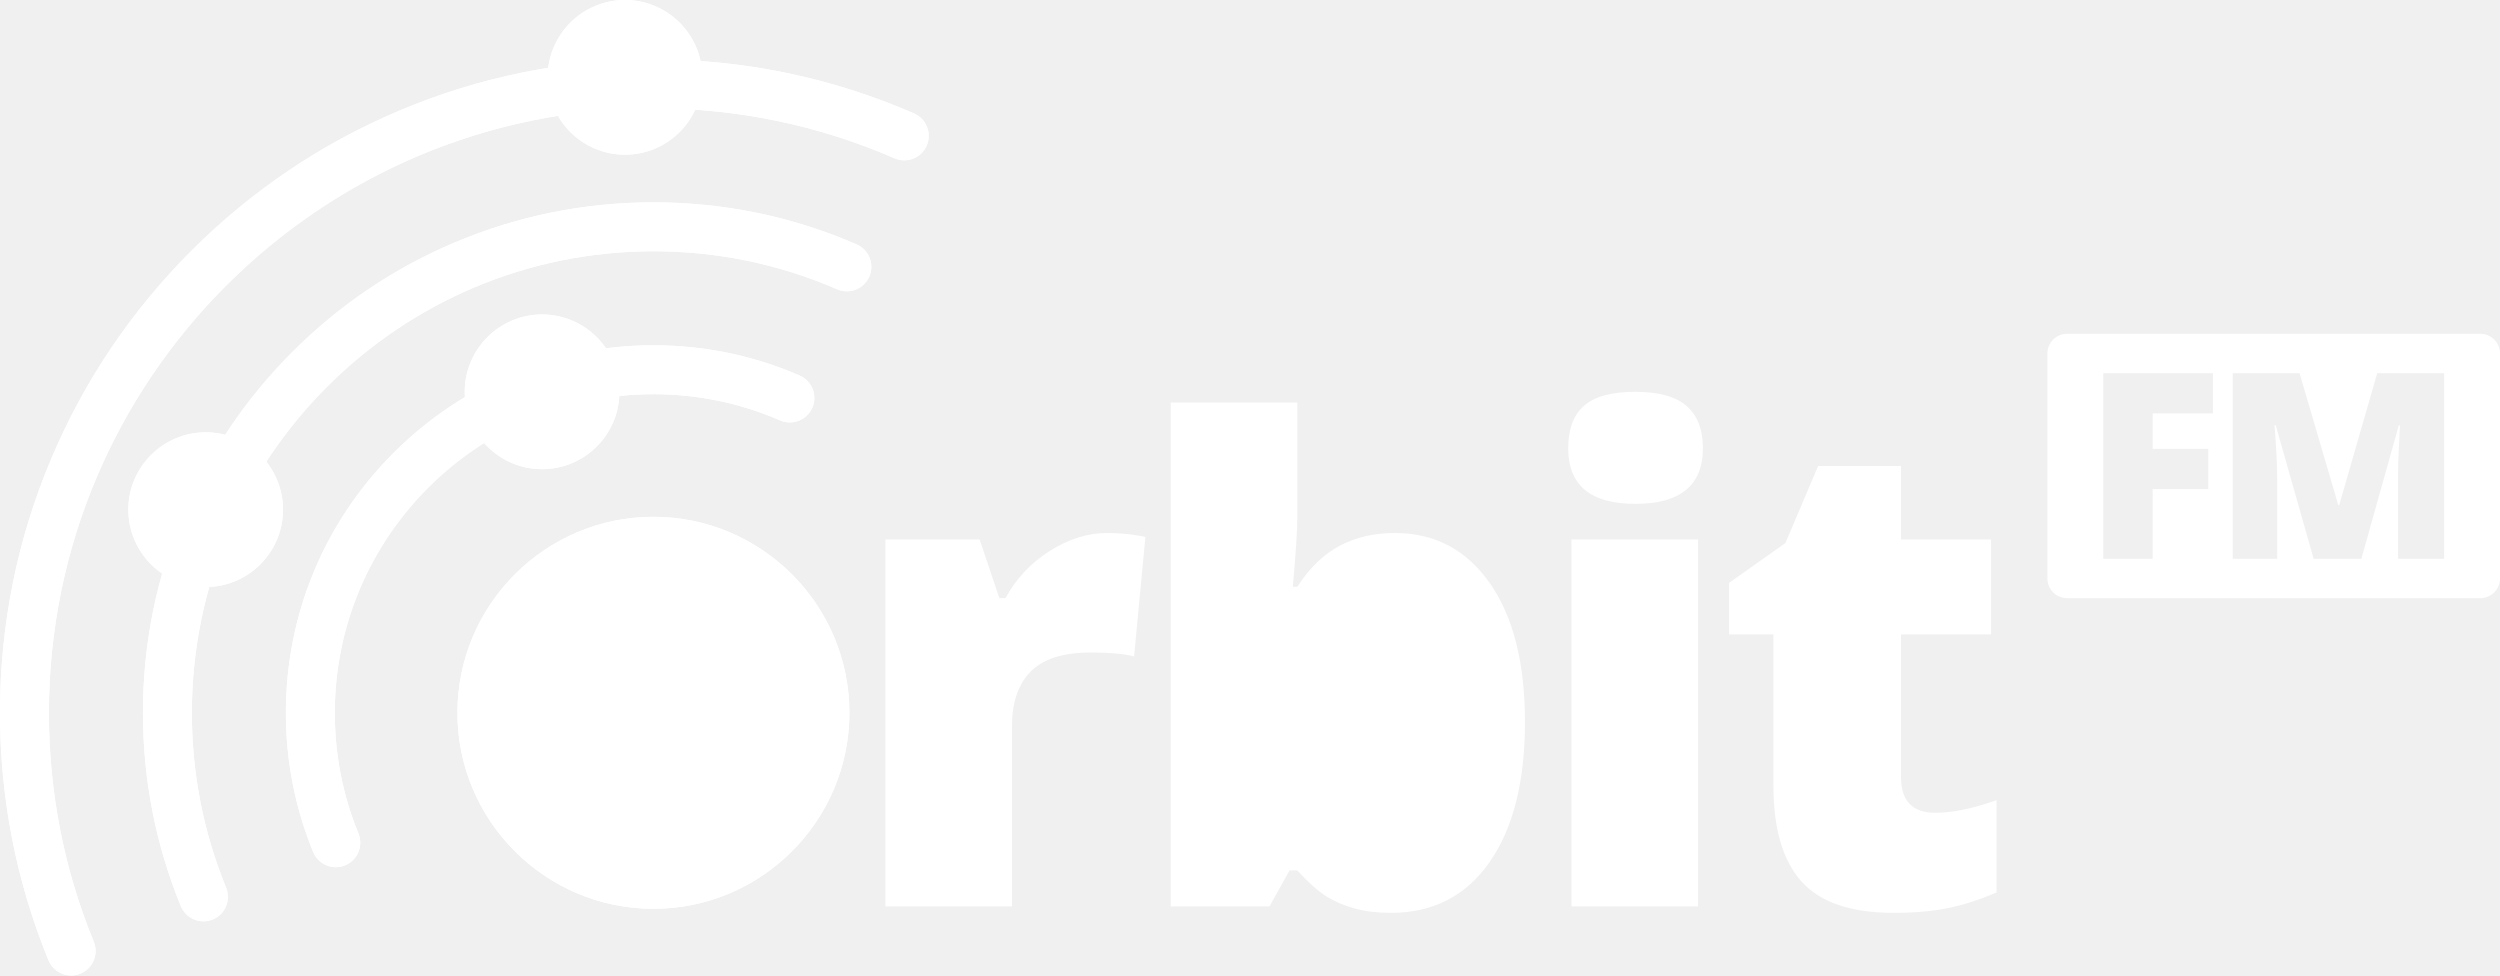
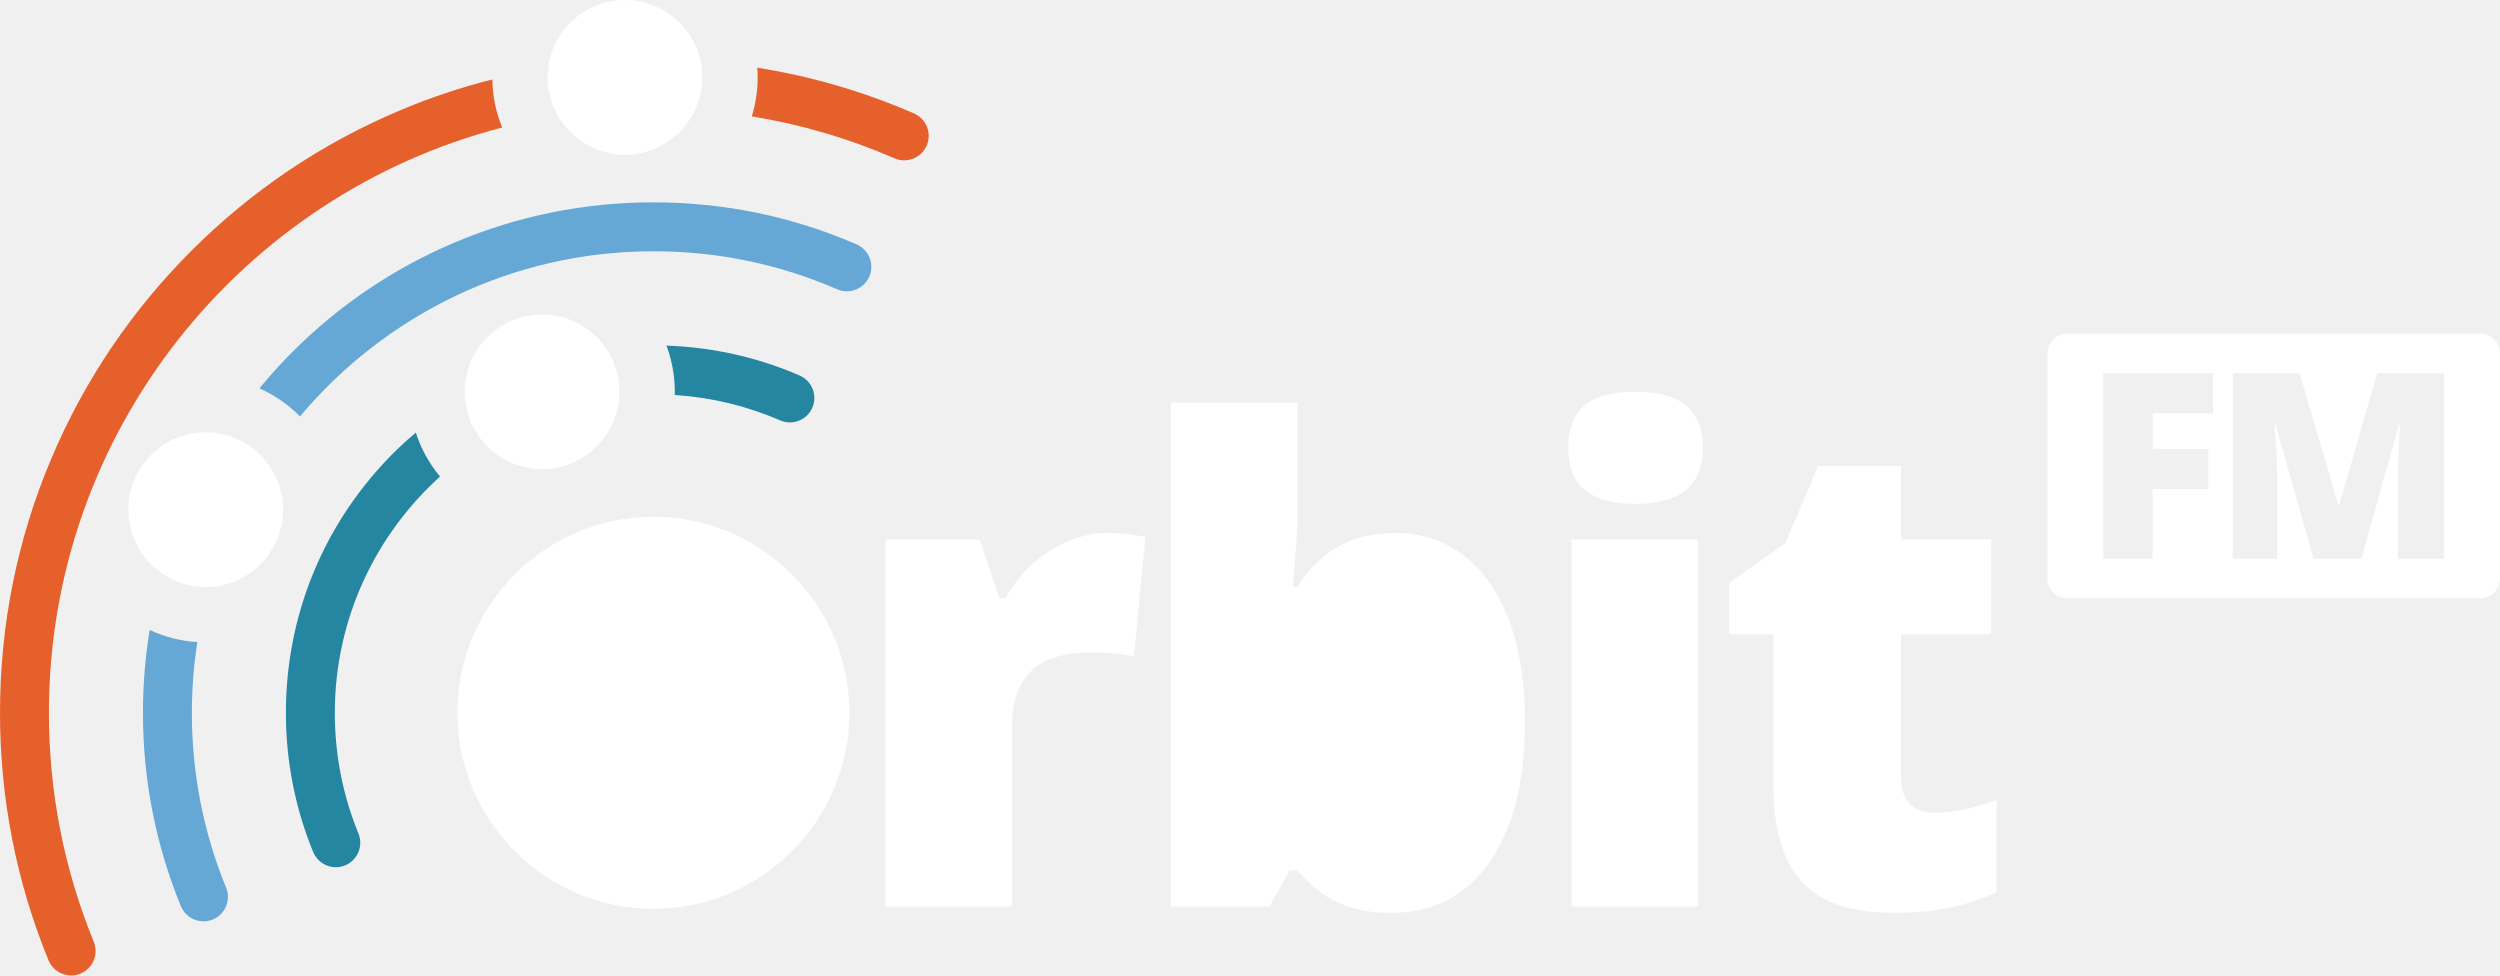
- <svg xmlns="http://www.w3.org/2000/svg" fill="#fff" width="564.521" height="220.271">
-   <path d="M147.545 116.701c24.403 0 44.256 19.854 44.256 44.257s-19.853 44.257-44.256 44.257-44.256-19.854-44.256-44.257 19.853-44.257 44.256-44.257z" />
-   <path d="M75.83 195.822a5.525 5.525 0 0 0 5.109-7.618c-3.541-8.647-5.336-17.814-5.336-27.247 0-39.669 32.273-71.943 71.943-71.943 9.975 0 19.627 2.001 28.691 5.947a5.524 5.524 0 0 0 4.41-10.128c-10.463-4.556-21.6-6.865-33.101-6.865-22.167 0-43.008 8.632-58.683 24.307-15.674 15.675-24.307 36.516-24.307 58.683 0 10.875 2.073 21.451 6.161 31.433a5.524 5.524 0 0 0 5.113 3.431z" />
-   <path d="M45.948 208.047a5.524 5.524 0 0 0 5.109-7.618c-5.131-12.529-7.732-25.809-7.732-39.471 0-57.467 46.754-104.221 104.221-104.221 14.448 0 28.433 2.899 41.564 8.617a5.524 5.524 0 0 0 4.41-10.128c-14.532-6.327-30-9.535-45.974-9.535-15.558 0-30.654 3.048-44.869 9.061-13.726 5.806-26.053 14.116-36.637 24.7-10.585 10.584-18.895 22.911-24.701 36.637-6.012 14.215-9.06 29.311-9.06 44.869 0 15.105 2.878 29.793 8.556 43.657a5.522 5.522 0 0 0 5.113 3.432z" />
-   <path d="M16.064 220.271c.697 0 1.406-.133 2.091-.415a5.523 5.523 0 0 0 3.018-7.203c-6.719-16.41-10.127-33.803-10.127-51.696 0-75.266 61.233-136.499 136.499-136.499 18.922 0 37.238 3.797 54.438 11.286a5.523 5.523 0 0 0 4.41-10.128c-18.599-8.099-38.398-12.204-58.847-12.204-19.916 0-39.239 3.902-57.433 11.597-17.57 7.432-33.349 18.069-46.897 31.618-13.549 13.549-24.187 29.328-31.618 46.897C3.902 121.719 0 141.042 0 160.958c0 19.335 3.685 38.138 10.951 55.881a5.526 5.526 0 0 0 5.113 3.432z" />
-   <path d="M122.405 71.011c9.631 0 17.466 7.835 17.466 17.466 0 9.63-7.835 17.465-17.466 17.465s-17.466-7.835-17.466-17.465c-.001-9.631 7.835-17.466 17.466-17.466zM46.444 97.622c9.631 0 17.465 7.835 17.465 17.465 0 9.631-7.834 17.466-17.465 17.466s-17.466-7.835-17.466-17.466c0-9.629 7.835-17.465 17.466-17.465zm77.216-80.156C123.66 7.835 131.495 0 141.125 0c9.631 0 17.466 7.835 17.466 17.466 0 9.63-7.835 17.465-17.466 17.465-9.63 0-17.465-7.835-17.465-17.465zm23.885 99.235c24.403 0 44.256 19.854 44.256 44.257s-19.853 44.257-44.256 44.257-44.256-19.854-44.256-44.257 19.853-44.257 44.256-44.257z" />
-   <path d="M75.83 195.822a5.525 5.525 0 0 0 5.109-7.618c-3.541-8.647-5.336-17.814-5.336-27.247 0-39.669 32.273-71.943 71.943-71.943 9.975 0 19.627 2.001 28.691 5.947a5.524 5.524 0 0 0 4.41-10.128c-10.463-4.556-21.6-6.865-33.101-6.865-22.167 0-43.008 8.632-58.683 24.307-15.674 15.675-24.307 36.516-24.307 58.683 0 10.875 2.073 21.451 6.161 31.433a5.524 5.524 0 0 0 5.113 3.431z" />
-   <path d="M45.948 208.047a5.524 5.524 0 0 0 5.109-7.618c-5.131-12.529-7.732-25.809-7.732-39.471 0-57.467 46.754-104.221 104.221-104.221 14.448 0 28.433 2.899 41.564 8.617a5.524 5.524 0 0 0 4.41-10.128c-14.532-6.327-30-9.535-45.974-9.535-15.558 0-30.654 3.048-44.869 9.061-13.726 5.806-26.053 14.116-36.637 24.7-10.585 10.584-18.895 22.911-24.701 36.637-6.012 14.215-9.06 29.311-9.06 44.869 0 15.105 2.878 29.793 8.556 43.657a5.522 5.522 0 0 0 5.113 3.432z" />
-   <path d="M16.064 220.271c.697 0 1.406-.133 2.091-.415a5.523 5.523 0 0 0 3.018-7.203c-6.719-16.41-10.127-33.803-10.127-51.696 0-75.266 61.233-136.499 136.499-136.499 18.922 0 37.238 3.797 54.438 11.286a5.523 5.523 0 0 0 4.41-10.128c-18.599-8.099-38.398-12.204-58.847-12.204-19.916 0-39.239 3.902-57.433 11.597-17.57 7.432-33.349 18.069-46.897 31.618-13.549 13.549-24.187 29.328-31.618 46.897C3.902 121.719 0 141.042 0 160.958c0 19.335 3.685 38.138 10.951 55.881a5.526 5.526 0 0 0 5.113 3.432z" />
-   <path d="M122.405 71.011c9.631 0 17.466 7.835 17.466 17.466 0 9.63-7.835 17.465-17.466 17.465s-17.466-7.835-17.466-17.465c-.001-9.631 7.835-17.466 17.466-17.466zM46.444 97.622c9.631 0 17.465 7.835 17.465 17.465 0 9.631-7.834 17.466-17.465 17.466s-17.466-7.835-17.466-17.466c0-9.629 7.835-17.465 17.466-17.465zm77.216-80.156C123.66 7.835 131.495 0 141.125 0c9.631 0 17.466 7.835 17.466 17.466 0 9.63-7.835 17.465-17.466 17.465-9.63 0-17.465-7.835-17.465-17.465zm436.412 57.906h-93.305a4.448 4.448 0 0 0-4.448 4.448v50.805a4.448 4.448 0 0 0 4.448 4.448h93.305a4.448 4.448 0 0 0 4.448-4.448V79.819a4.447 4.447 0 0 0-4.448-4.447zm-60.369 17.982h-13.616v7.998h12.555v9.086h-12.555v15.738h-11.149V84.267h24.766v9.087zm52.2 32.822h-10.405v-18.375c0-.956.015-2.017.043-3.182.028-1.166.157-4.023.387-8.571h-.258l-8.456 30.127h-10.777l-8.572-30.184h-.258c.401 5.14.602 9.134.602 11.981v18.203h-10.032V84.267h15.078l8.742 29.755h.229l8.571-29.755h15.106v41.909zm-301.96-5.818c2.486 0 4.851.195 7.093.584l1.609.293-2.56 26.982c-2.34-.585-5.582-.878-9.725-.878-6.24 0-10.773 1.426-13.601 4.278s-4.241 6.959-4.241 12.321v40.729h-28.59V121.82h21.278l4.46 13.234h1.389c2.388-4.387 5.715-7.933 9.981-10.639s8.569-4.057 12.907-4.057zM354.114 101.2c0-4.289 1.193-7.482 3.583-9.579 2.388-2.096 6.238-3.145 11.553-3.145 5.313 0 9.188 1.073 11.626 3.218 2.437 2.146 3.656 5.313 3.656 9.505 0 8.385-5.095 12.577-15.283 12.577-10.09.001-15.135-4.192-15.135-12.576zm29.322 103.467h-28.59V121.82h28.59v82.847zm53.58-21.132c3.851 0 8.457-.951 13.82-2.852v20.839c-3.852 1.658-7.52 2.84-11.005 3.546-3.485.707-7.567 1.061-12.247 1.061-9.604 0-16.525-2.352-20.767-7.056s-6.362-11.931-6.362-21.681v-34.147h-10.018v-11.626l12.724-8.994 7.386-17.403h18.719v16.599h20.328v21.424h-20.328v32.247c0 5.362 2.582 8.043 7.75 8.043zM336.42 131.691c-5.291-7.556-12.445-11.333-21.462-11.333-4.631 0-8.763.951-12.394 2.852-3.632 1.901-6.837 4.997-9.616 9.287h-1.023c.682-7.507 1.023-12.796 1.023-15.868V90.89h-28.59v113.777h22.302l4.534-8.117h1.754c2.486 2.73 4.668 4.68 6.545 5.85 1.876 1.17 4.009 2.084 6.398 2.742 2.388.658 5.118.987 8.189.987 9.505 0 16.929-3.814 22.266-11.444 5.338-7.628 8.005-18.17 8.005-31.625.001-13.356-2.643-23.812-7.931-31.369z" />
+ <svg xmlns="http://www.w3.org/2000/svg" width="564.52px" height="220.27px" enable-background="new 0 0 564.521 220.271" version="1.1" viewBox="0 0 564.521 220.271" xml:space="preserve">
+   <path d="m147.54 116.7c24.403 0 44.256 19.854 44.256 44.257s-19.853 44.257-44.256 44.257-44.256-19.854-44.256-44.257 19.853-44.257 44.256-44.257z" fill="#fff" />
+   <path d="m122.4 105.94c9.631 0 17.466-7.835 17.466-17.465 0-9.631-7.835-17.468-17.466-17.468s-17.467 7.837-17.466 17.468c0 9.63 7.835 17.465 17.466 17.465z" fill="#fff" />
+   <path d="m141.12 34.931c9.631 0 17.466-7.835 17.466-17.467 0-9.63-7.835-17.464-17.466-17.464-9.63 0-17.465 7.835-17.465 17.466s7.835 17.465 17.465 17.465z" fill="#fff" />
+   <path d="m46.444 97.622c-9.631 0-17.466 7.836-17.466 17.465 0 9.631 7.835 17.466 17.466 17.466s17.465-7.835 17.465-17.466c0-9.63-7.834-17.465-17.465-17.465z" fill="#fff" />
+   <path d="m314.96 120.36c-4.631 0-8.763 0.951-12.395 2.852-3.631 1.901-6.836 4.997-9.615 9.287h-1.023c0.682-7.507 1.023-12.796 1.023-15.868v-25.739h-28.59v113.78h22.302l4.534-8.117h1.754c2.486 2.73 4.668 4.682 6.545 5.852 1.876 1.17 4.009 2.084 6.398 2.742 2.388 0.656 5.116 0.985 8.188 0.985 9.505 0 16.929-3.813 22.266-11.442 5.338-7.628 8.005-18.17 8.005-31.625 1e-3 -13.356-2.643-23.813-7.931-31.369-5.29-7.556-12.444-11.333-21.461-11.333z" fill="#fff" />
+   <path d="m90.113 25.009c-17.57 7.434-33.349 18.069-46.897 31.618-13.549 13.549-24.187 29.328-31.618 46.897-7.696 18.195-11.598 37.518-11.598 57.434 0 19.335 3.685 38.14 10.951 55.881 0.85 2.076 2.87 3.433 5.113 3.434 0.697 0 1.406-0.133 2.091-0.415 2.822-1.156 4.173-4.381 3.018-7.203-6.719-16.41-10.127-33.803-10.127-51.696 0-63.475 43.556-116.96 102.35-132.16-1.379-3.362-2.162-7.028-2.221-10.869-7.161 1.814-14.192 4.172-21.059 7.077z" fill="#E6602C" />
+   <path d="m206.39 25.616c-11.387-4.958-23.229-8.391-35.39-10.328 0.052 0.72 0.088 1.444 0.088 2.178 0 3.066-0.465 6.025-1.324 8.813 11.068 1.807 21.848 4.952 32.216 9.466 2.797 1.218 6.051-0.063 7.269-2.859 1.218-2.797-0.062-6.052-2.859-7.27z" fill="#E6602C" />
+   <path d="m32.279 160.96c0 15.105 2.878 29.793 8.556 43.657 0.849 2.076 2.87 3.433 5.113 3.432 3.051-1e-3 5.522-2.476 5.521-5.525 0-0.717-0.14-1.429-0.412-2.091-5.131-12.529-7.732-25.811-7.732-39.473 0-5.431 0.428-10.762 1.232-15.971-3.823-0.239-7.453-1.197-10.757-2.742-1.004 6.143-1.521 12.389-1.521 18.713z" fill="#65A8D6" />
+   <path d="m193.52 55.226c-14.532-6.327-30-9.535-45.974-9.535-15.558 0-30.654 3.048-44.869 9.061-13.726 5.808-26.053 14.116-36.637 24.7-2.638 2.637-5.114 5.396-7.464 8.246 3.442 1.531 6.546 3.687 9.162 6.332 19.133-22.779 47.803-37.292 79.809-37.292 14.448 0 28.433 2.897 41.564 8.617 2.817 1.171 6.05-0.163 7.222-2.98 1.142-2.752-0.102-5.914-2.813-7.149z" fill="#65A8D6" />
+   <path d="m88.863 102.28c-15.674 15.675-24.307 36.516-24.307 58.683 0 10.875 2.073 21.451 6.161 31.435 0.85 2.074 2.871 3.431 5.113 3.431 3.051-2e-3 5.523-2.478 5.521-5.529 0-0.717-0.14-1.426-0.412-2.089-3.541-8.646-5.336-17.813-5.336-27.247 0-21.146 9.183-40.177 23.757-53.349-2.414-2.902-4.287-6.268-5.473-9.938-1.725 1.459-3.407 2.986-5.024 4.603z" fill="#2486A1" />
+   <path d="m180.65 84.833c-9.565-4.165-19.698-6.429-30.153-6.791 1.212 3.251 1.877 6.768 1.877 10.437 0 0.238-0.013 0.475-0.018 0.713 8.27 0.541 16.285 2.463 23.884 5.771 2.817 1.172 6.05-0.163 7.222-2.979 1.143-2.754-0.101-5.916-2.812-7.151z" fill="#2486A1" />
+   <path d="m249.94 120.36c-4.338 0-8.641 1.351-12.907 4.057s-7.593 6.252-9.981 10.641h-1.389l-4.46-13.234h-21.278v82.847h28.59v-40.729c0-5.362 1.413-9.471 4.241-12.321 2.828-2.852 7.361-4.278 13.601-4.278 4.143 0 7.385 0.293 9.725 0.878l2.56-26.98-1.609-0.293c-2.242-0.394-4.607-0.588-7.093-0.588z" fill="#fff" />
+   <path d="m560.07 75.372c-1e-3 0-1e-3 0 0 0h-93.308c-2.456 0-4.446 1.991-4.446 4.448v50.805c0 2.457 1.99 4.448 4.446 4.448h93.307c2.456 0 4.447-1.991 4.447-4.448v-50.806c1e-3 -2.456-1.99-4.447-4.446-4.447zm-60.369 17.982h-13.617v7.998h12.555v9.086h-12.555v15.736h-11.147v-41.907h24.766l-2e-3 9.087zm52.199 32.822h-10.405v-18.375c0-0.956 0.015-2.017 0.043-3.182 0.028-1.166 0.157-4.021 0.387-8.571h-0.258l-8.456 30.127h-10.775l-8.572-30.184h-0.258c0.399 5.14 0.602 9.134 0.602 11.981v18.201h-10.032v-41.906h15.078l8.742 29.755h0.229l8.571-29.755h15.106l-2e-3 41.909z" fill="#fff" />
+   <path d="m429.27 175.49v-32.247h20.328v-21.424h-20.328v-16.599h-18.719l-7.386 17.401-12.726 8.994v11.626h10.02v34.147c0 9.75 2.12 16.977 6.362 21.681 4.24 4.704 11.163 7.056 20.767 7.056 4.68 0 8.762-0.354 12.247-1.061 3.485-0.706 7.153-1.888 11.005-3.546v-20.839c-5.363 1.899-9.969 2.852-13.82 2.852-5.168 2e-3 -7.75-2.679-7.75-8.041z" fill="#fff" />
+   <path d="m380.88 91.694c-2.438-2.146-6.313-3.218-11.626-3.218-5.315 0-9.165 1.049-11.553 3.145-2.392 2.097-3.583 5.29-3.583 9.579 0 8.384 5.045 12.577 15.135 12.576 10.188 0 15.283-4.192 15.283-12.577 0-4.192-1.219-7.359-3.656-9.505z" fill="#fff" />
+   <rect x="354.85" y="121.82" width="28.59" height="82.847" fill="#fff" />
</svg>
